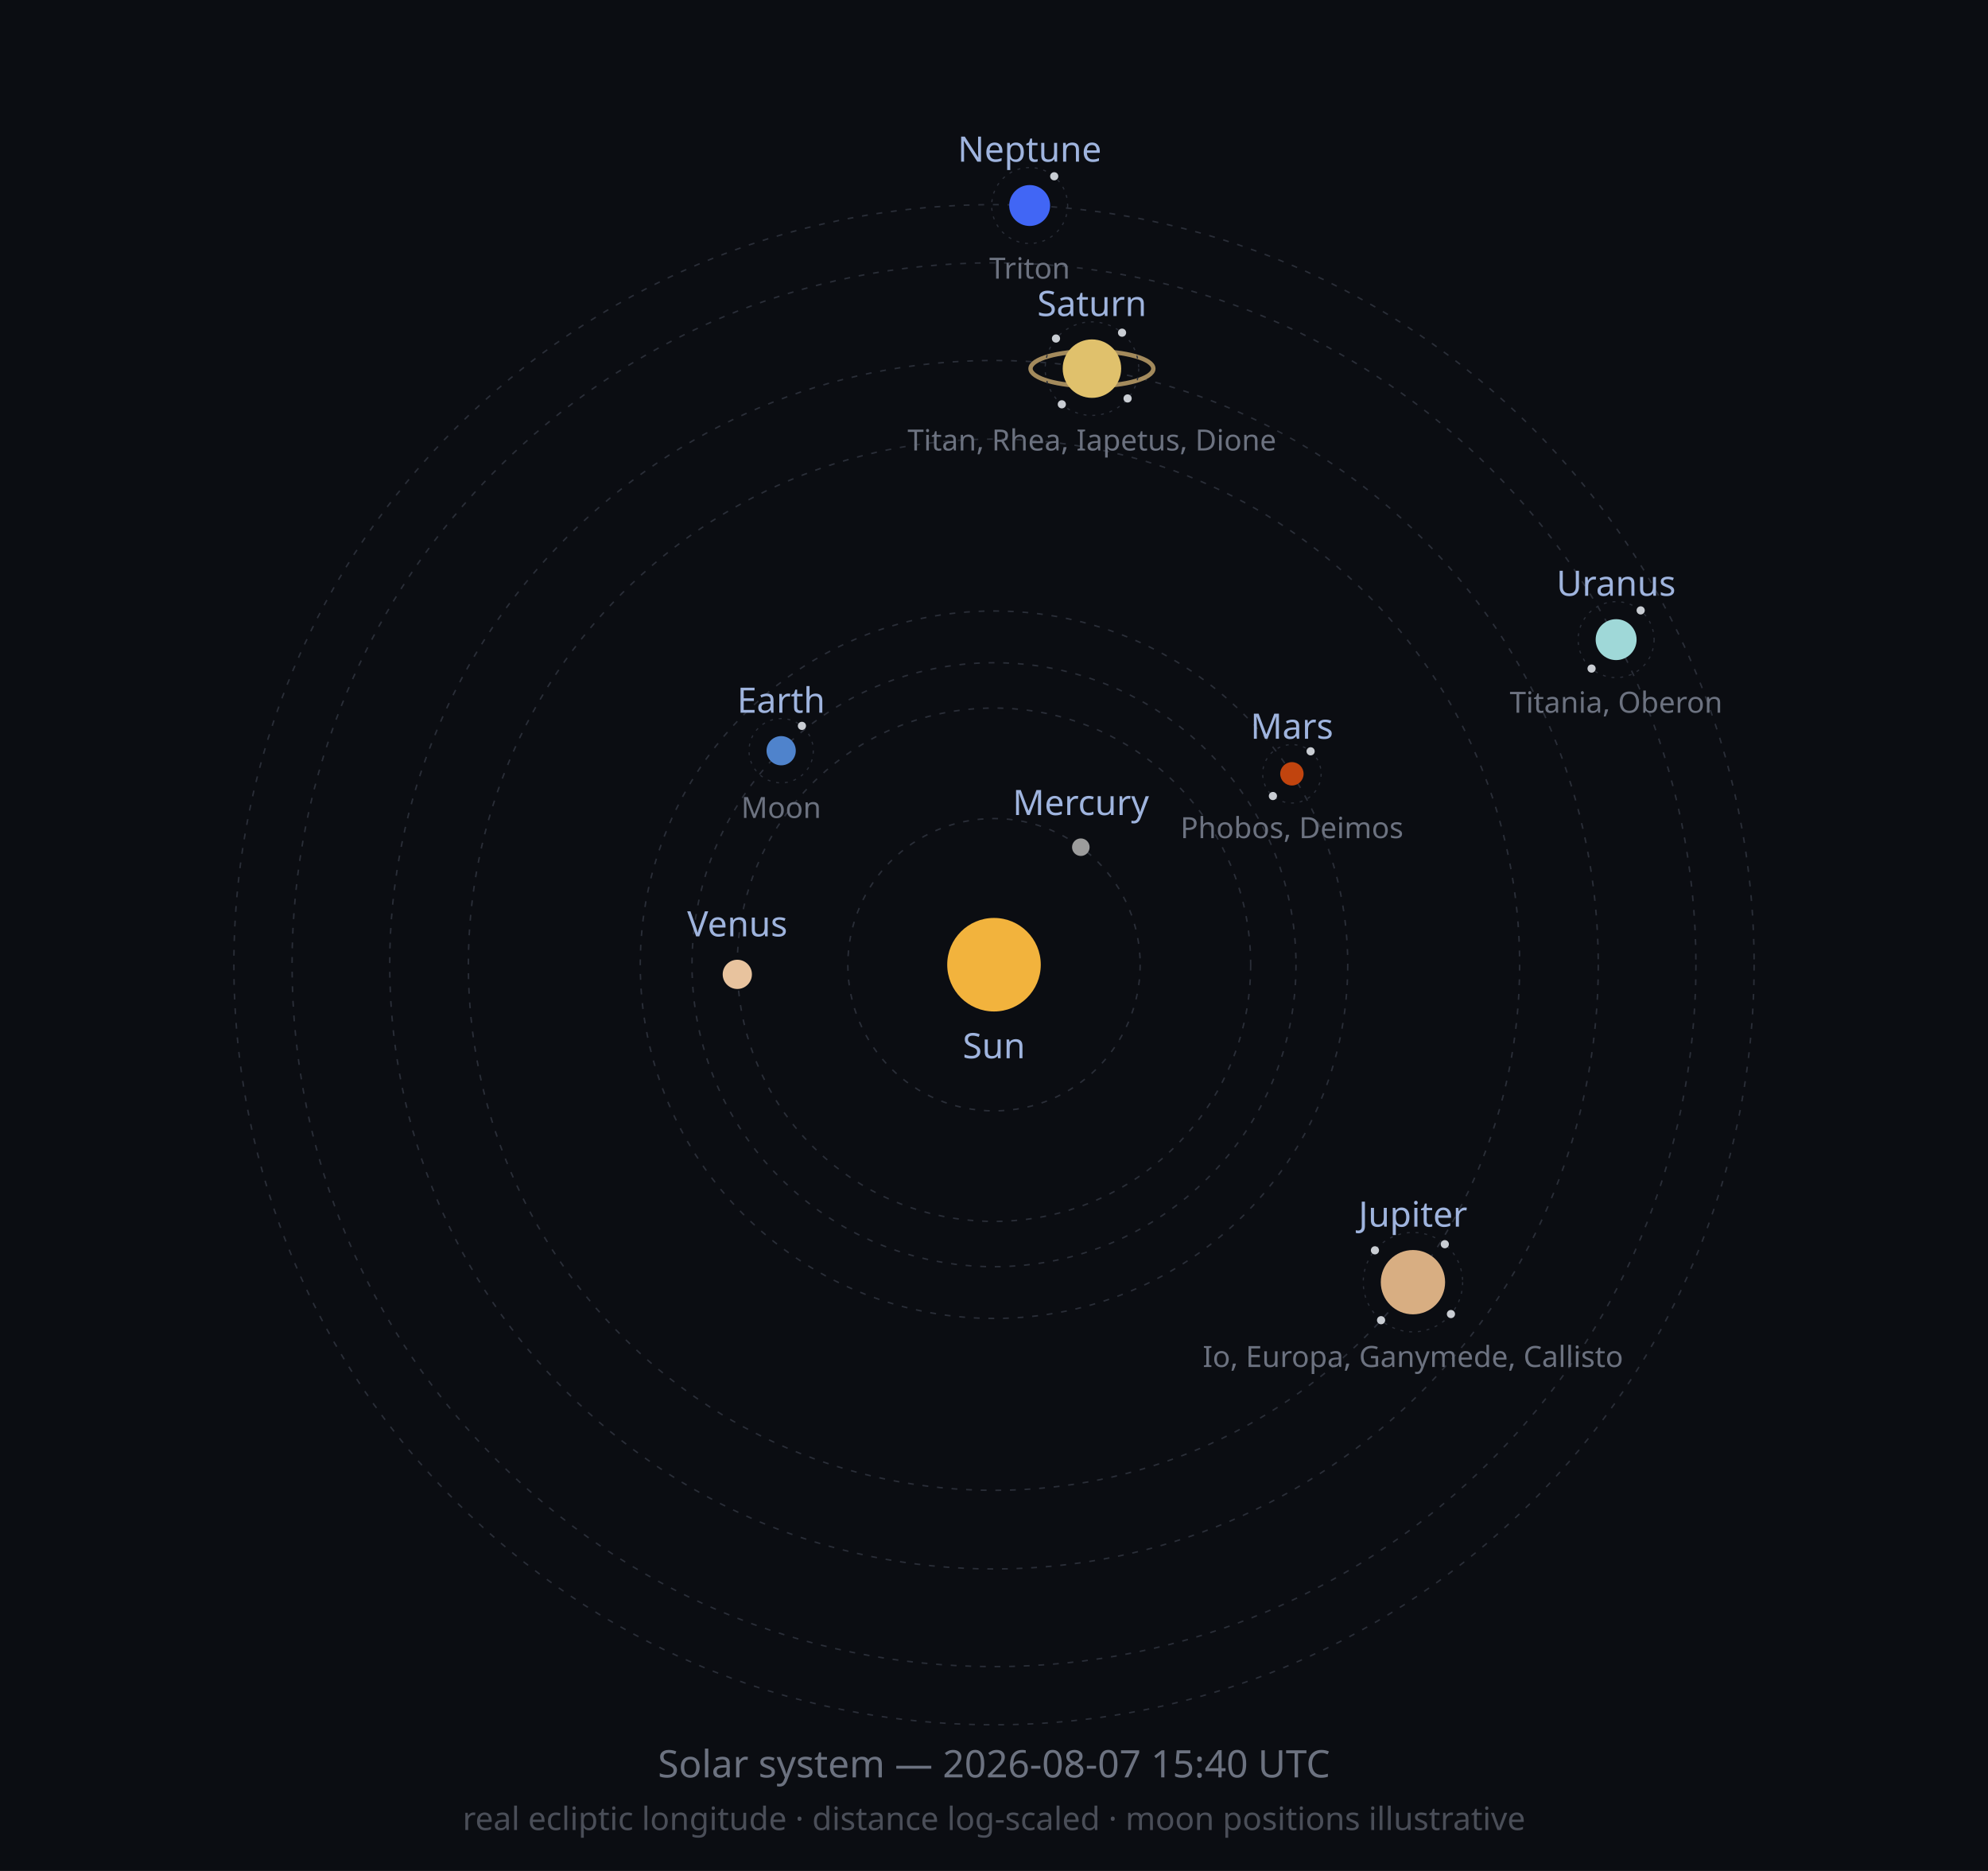
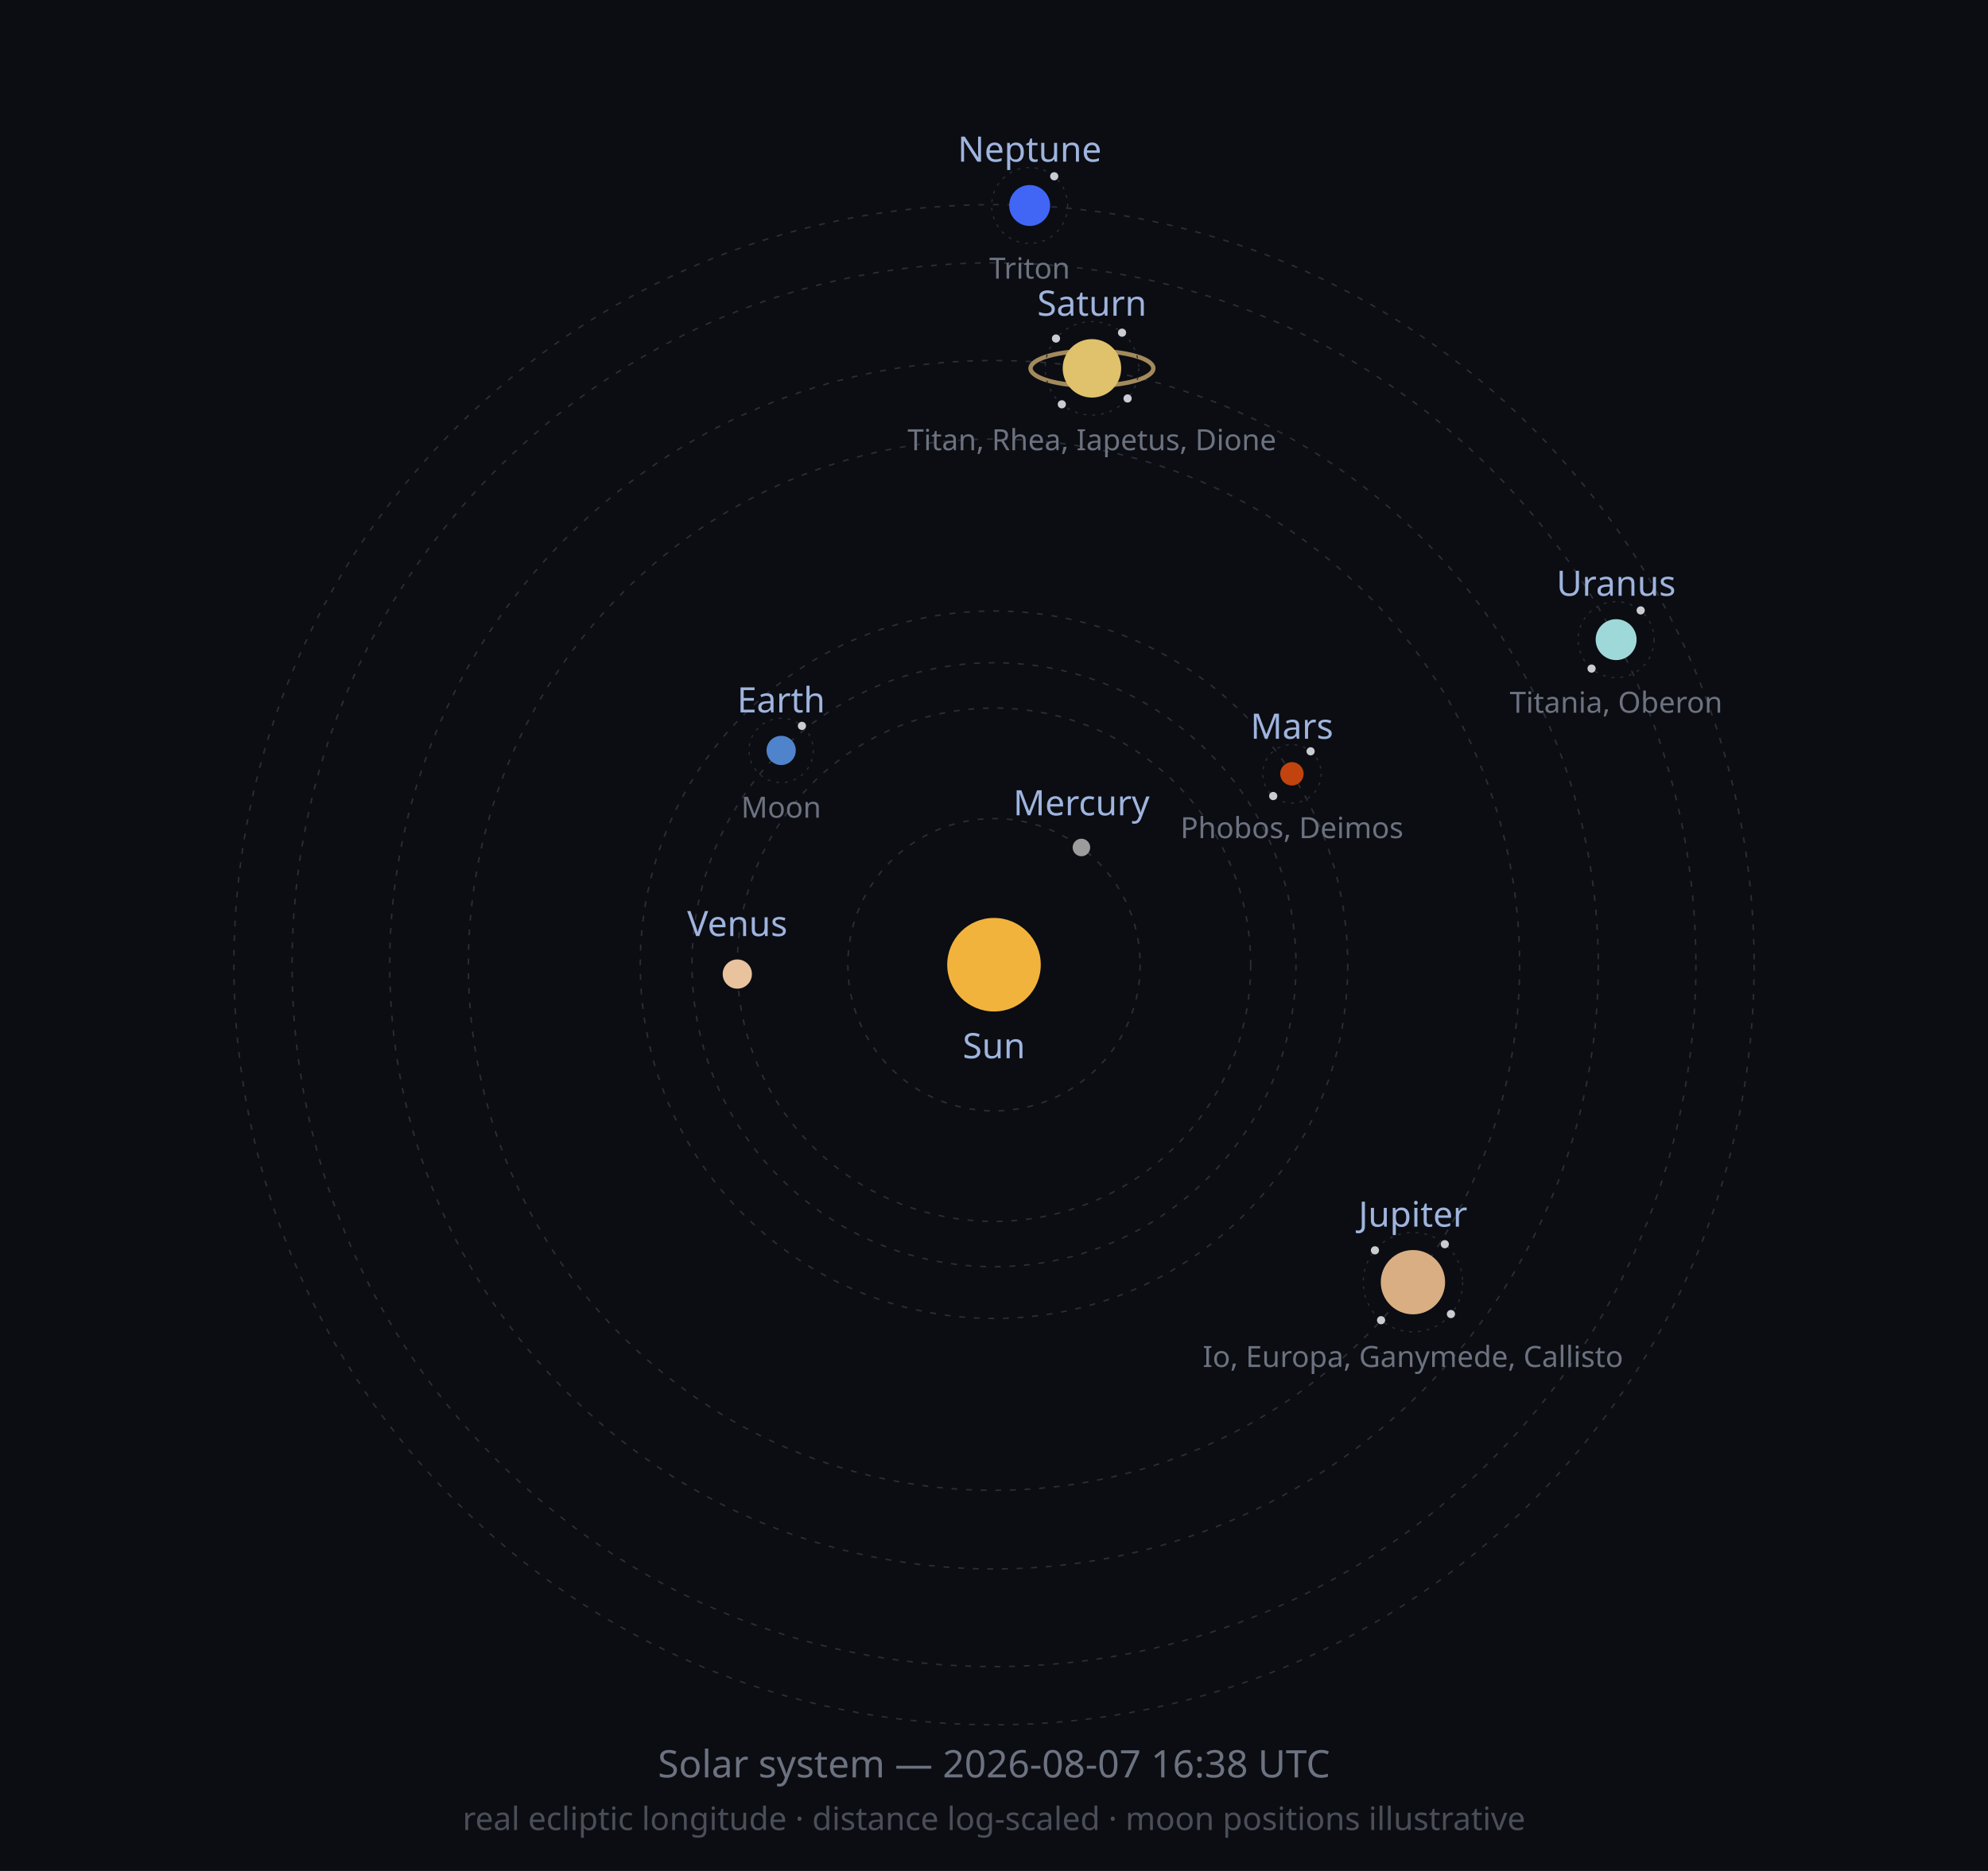
<svg xmlns="http://www.w3.org/2000/svg" width="680" height="640" viewBox="0 0 680 640" role="img">
  <defs>
    <marker id="arrow" viewBox="0 0 10 10" refX="8" refY="5" markerWidth="6" markerHeight="6" orient="auto-start-reverse">
      <path d="M2 1L8 5L2 9" fill="none" stroke="context-stroke" stroke-width="1.5" stroke-linecap="round" stroke-linejoin="round" />
    </marker>
  </defs>
  <style>
  .orbit { fill: none; stroke: #2A2E38; stroke-width: 0.5; stroke-dasharray: 2 3; }
  .moonorbit { fill: none; stroke: #2A2E38; stroke-width: 0.4; stroke-dasharray: 1 2; }
  .lbl { font-family: sans-serif; font-size: 12px; fill: #9FB4DE; }
  .moonlbl { font-family: sans-serif; font-size: 10px; fill: #6C7280; }
</style>
  <rect width="680" height="640" fill="#0B0D12" />
  <circle class="orbit" cx="340" cy="330" r="50.0" />
  <circle class="orbit" cx="340" cy="330" r="87.8" />
  <circle class="orbit" cx="340" cy="330" r="103.3" />
  <circle class="orbit" cx="340" cy="330" r="121.0" />
  <circle class="orbit" cx="340" cy="330" r="179.8" />
  <circle class="orbit" cx="340" cy="330" r="206.7" />
  <circle class="orbit" cx="340" cy="330" r="240.1" />
  <circle class="orbit" cx="340" cy="330" r="260.0" />
  <circle cx="340" cy="330" r="16" fill="#F2B33D" />
  <text class="lbl" x="340" y="362" text-anchor="middle">Sun</text>
-   <circle cx="369.7" cy="289.8" r="3" fill="#9C9C9C" />
-   <text class="lbl" x="369.7" y="278.8" text-anchor="middle">Mercury</text>
-   <circle cx="252.2" cy="333.3" r="5" fill="#E8C39E" />
-   <text class="lbl" x="252.2" y="320.3" text-anchor="middle">Venus</text>
-   <circle cx="267.2" cy="256.8" r="5" fill="#4F83CC" />
-   <circle class="moonorbit" cx="267.2" cy="256.8" r="11" />
+   <circle cx="369.9" cy="289.9" r="3" fill="#9C9C9C" />
+   <text class="lbl" x="369.9" y="278.9" text-anchor="middle">Mercury</text>
+   <circle cx="252.2" cy="333.2" r="5" fill="#E8C39E" />
+   <text class="lbl" x="252.2" y="320.2" text-anchor="middle">Venus</text>
+   <circle cx="267.2" cy="256.7" r="5" fill="#4F83CC" />
+   <circle class="moonorbit" cx="267.2" cy="256.7" r="11" />
  <circle cx="274.3" cy="248.3" r="1.4" fill="#C9CDD3" />
-   <text class="moonlbl" x="267.2" y="279.8" text-anchor="middle">Moon</text>
-   <text class="lbl" x="267.2" y="243.8" text-anchor="middle">Earth</text>
+   <text class="moonlbl" x="267.2" y="279.7" text-anchor="middle">Moon</text>
+   <text class="lbl" x="267.2" y="243.7" text-anchor="middle">Earth</text>
  <circle cx="441.9" cy="264.7" r="4" fill="#C1440E" />
  <circle class="moonorbit" cx="441.9" cy="264.7" r="10" />
  <circle cx="448.3" cy="257.0" r="1.4" fill="#C9CDD3" />
-   <circle cx="435.4" cy="272.3" r="1.4" fill="#C9CDD3" />
+   <circle cx="435.5" cy="272.3" r="1.4" fill="#C9CDD3" />
  <text class="moonlbl" x="441.9" y="286.7" text-anchor="middle">Phobos, Deimos</text>
  <text class="lbl" x="441.9" y="252.7" text-anchor="middle">Mars</text>
  <circle cx="483.3" cy="438.6" r="11" fill="#D8AE82" />
  <circle class="moonorbit" cx="483.3" cy="438.6" r="17" />
  <circle cx="494.2" cy="425.6" r="1.4" fill="#C9CDD3" />
  <circle cx="496.3" cy="449.5" r="1.4" fill="#C9CDD3" />
  <circle cx="472.4" cy="451.6" r="1.4" fill="#C9CDD3" />
  <circle cx="470.3" cy="427.7" r="1.4" fill="#C9CDD3" />
  <text class="moonlbl" x="483.3" y="467.6" text-anchor="middle">Io, Europa, Ganymede, Callisto</text>
  <text class="lbl" x="483.3" y="419.6" text-anchor="middle">Jupiter</text>
-   <ellipse cx="373.5" cy="126.1" rx="21.0" ry="6.0" fill="none" stroke="#C9A96E" stroke-width="1.5" opacity="0.8" />
-   <circle cx="373.5" cy="126.1" r="10" fill="#E0C16C" />
-   <circle class="moonorbit" cx="373.5" cy="126.1" r="16" />
+   <ellipse cx="373.5" cy="126.0" rx="21.0" ry="6.0" fill="none" stroke="#C9A96E" stroke-width="1.5" opacity="0.8" />
+   <circle cx="373.5" cy="126.0" r="10" fill="#E0C16C" />
+   <circle class="moonorbit" cx="373.5" cy="126.0" r="16" />
  <circle cx="383.8" cy="113.8" r="1.4" fill="#C9CDD3" />
  <circle cx="385.7" cy="136.3" r="1.4" fill="#C9CDD3" />
  <circle cx="363.2" cy="138.3" r="1.4" fill="#C9CDD3" />
  <circle cx="361.2" cy="115.8" r="1.4" fill="#C9CDD3" />
-   <text class="moonlbl" x="373.5" y="154.1" text-anchor="middle">Titan, Rhea, Iapetus, Dione</text>
-   <text class="lbl" x="373.5" y="108.1" text-anchor="middle">Saturn</text>
+   <text class="moonlbl" x="373.5" y="154.0" text-anchor="middle">Titan, Rhea, Iapetus, Dione</text>
+   <text class="lbl" x="373.5" y="108.0" text-anchor="middle">Saturn</text>
  <circle cx="552.8" cy="218.8" r="7" fill="#9FD8D8" />
  <circle class="moonorbit" cx="552.8" cy="218.8" r="13" />
  <circle cx="561.2" cy="208.8" r="1.4" fill="#C9CDD3" />
  <circle cx="544.4" cy="228.7" r="1.4" fill="#C9CDD3" />
  <text class="moonlbl" x="552.8" y="243.8" text-anchor="middle">Titania, Oberon</text>
  <text class="lbl" x="552.8" y="203.8" text-anchor="middle">Uranus</text>
  <circle cx="352.2" cy="70.3" r="7" fill="#4166F5" />
  <circle class="moonorbit" cx="352.2" cy="70.3" r="13" />
  <circle cx="360.6" cy="60.3" r="1.4" fill="#C9CDD3" />
  <text class="moonlbl" x="352.2" y="95.3" text-anchor="middle">Triton</text>
  <text class="lbl" x="352.2" y="55.3" text-anchor="middle">Neptune</text>
-   <text x="340" y="608" font-size="13" fill="#6C7280" text-anchor="middle" font-family="sans-serif">Solar system — 2026-08-07 15:40 UTC</text>
+   <text x="340" y="608" font-size="13" fill="#6C7280" text-anchor="middle" font-family="sans-serif">Solar system — 2026-08-07 16:38 UTC</text>
  <text x="340" y="626" font-size="11" fill="#4A4E58" text-anchor="middle" font-family="sans-serif">real ecliptic longitude · distance log-scaled · moon positions illustrative</text>
</svg>
